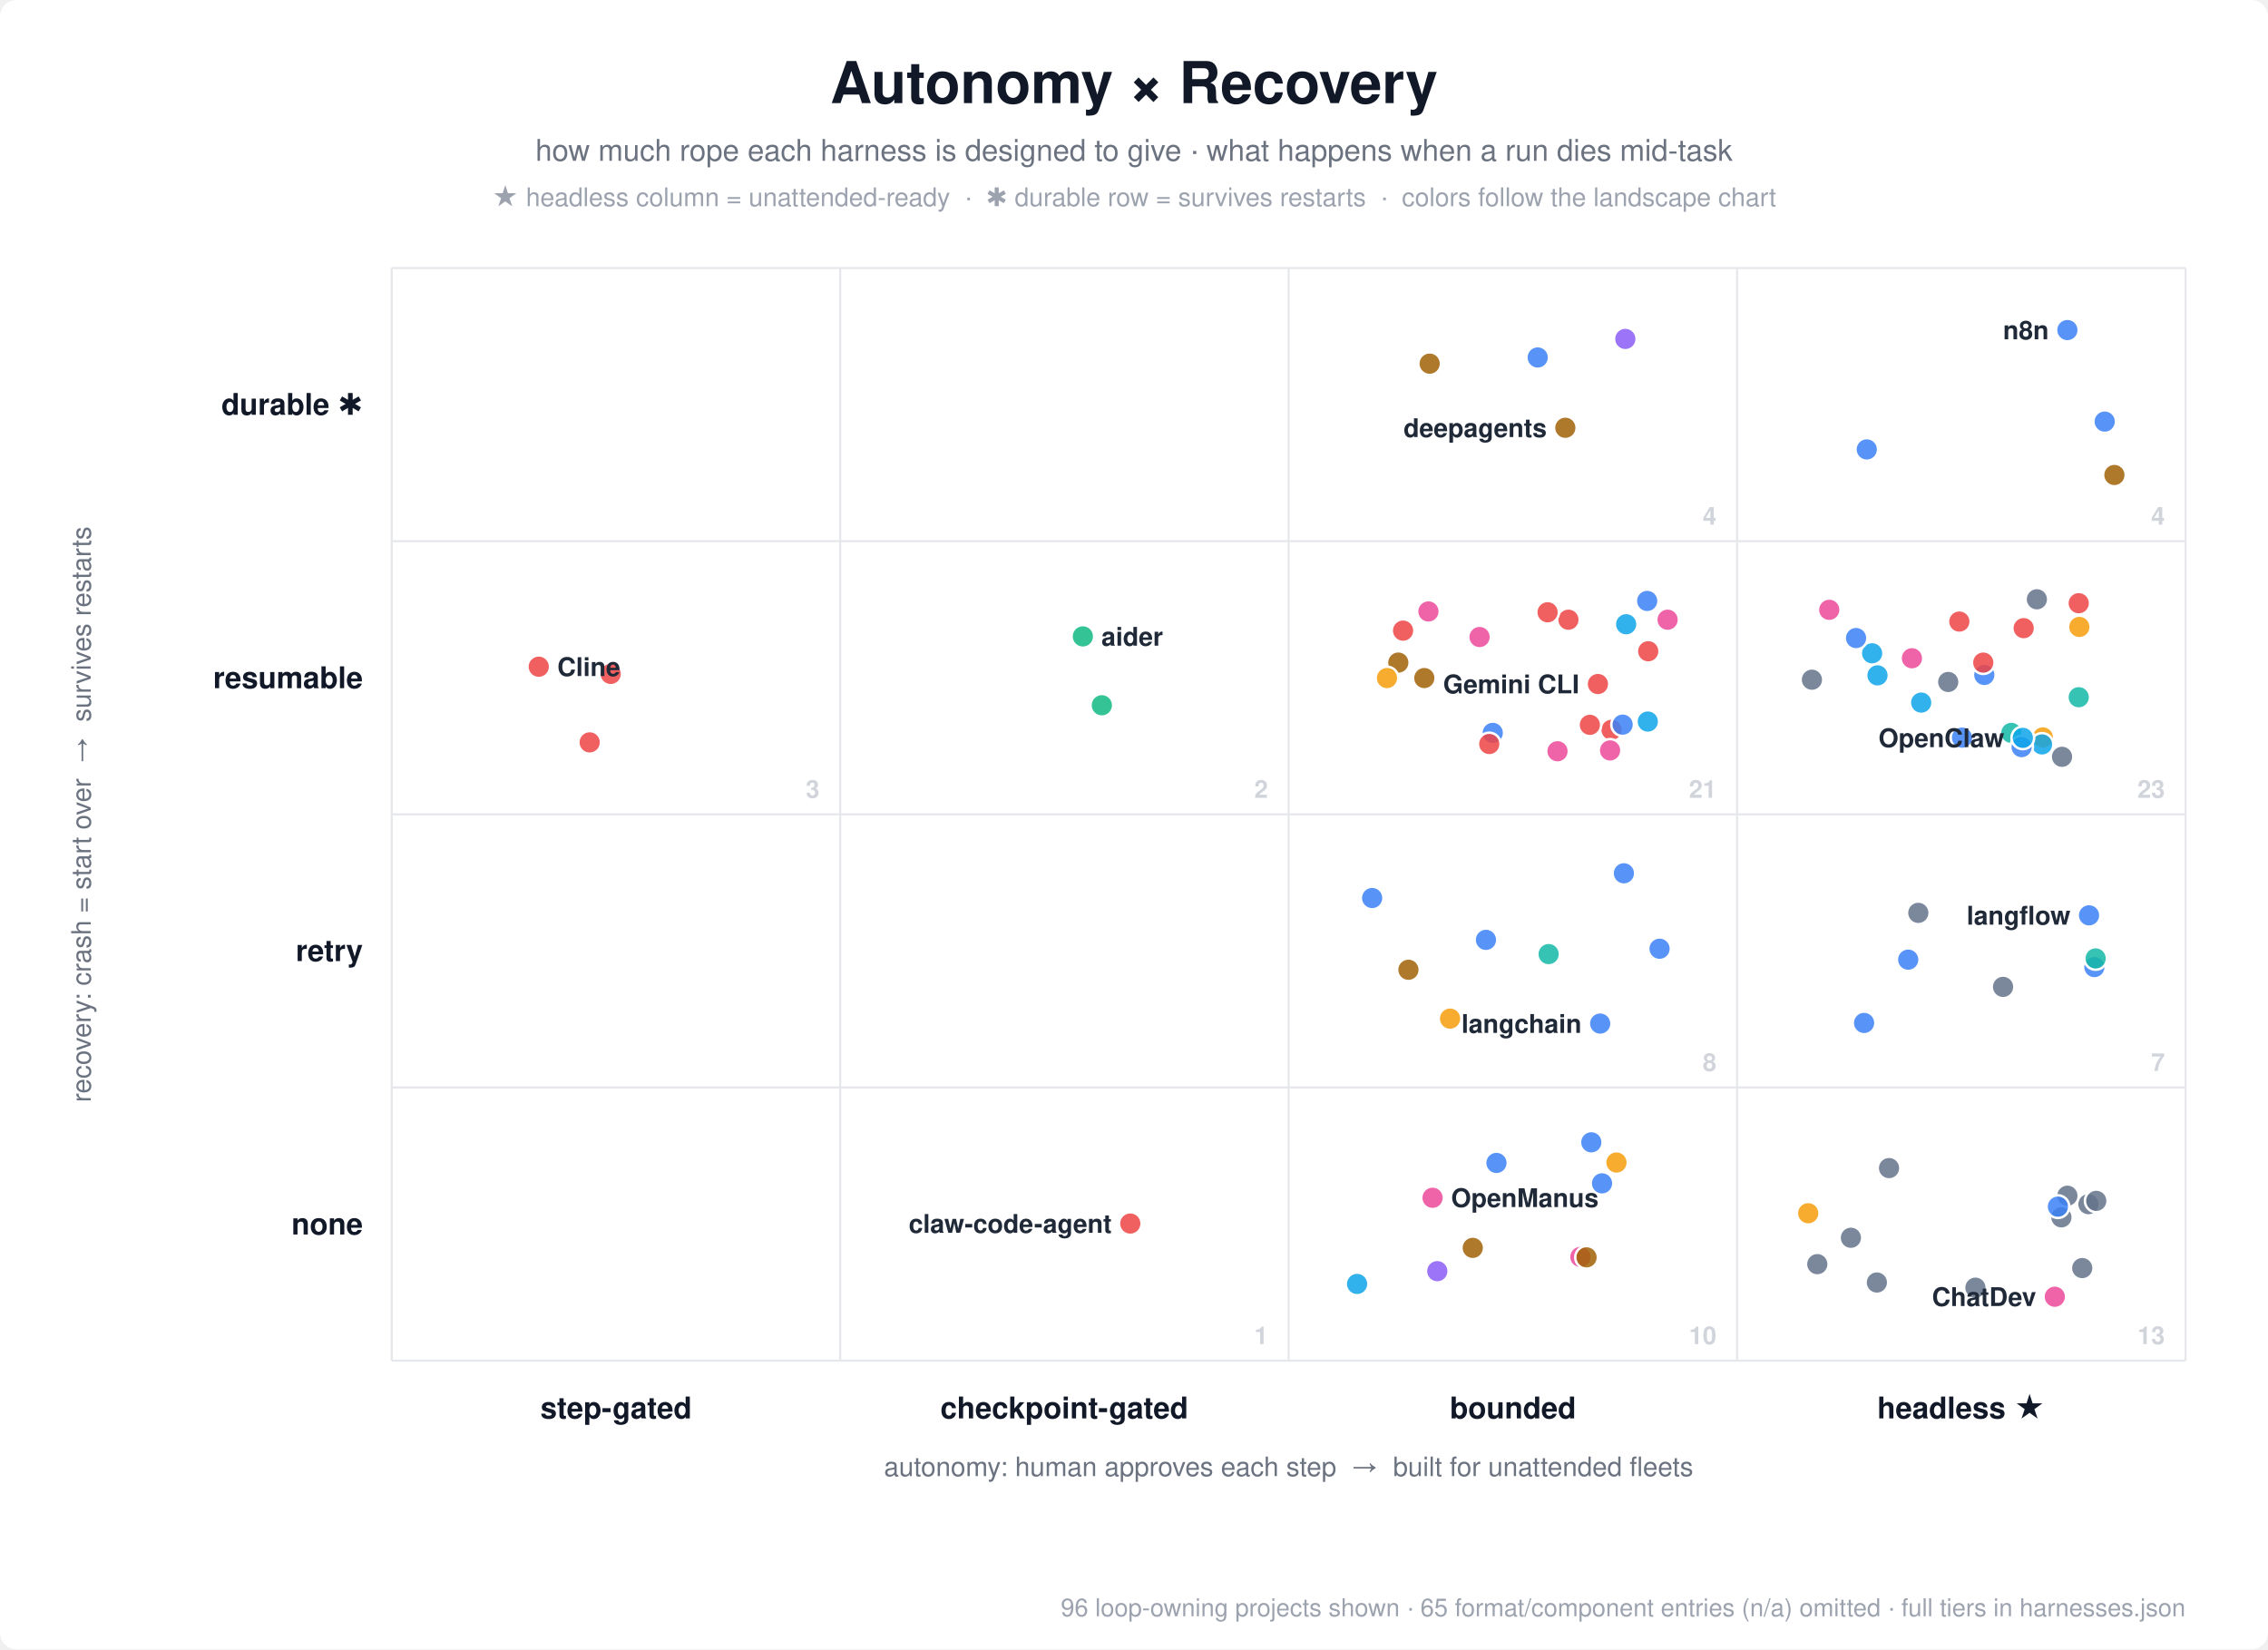
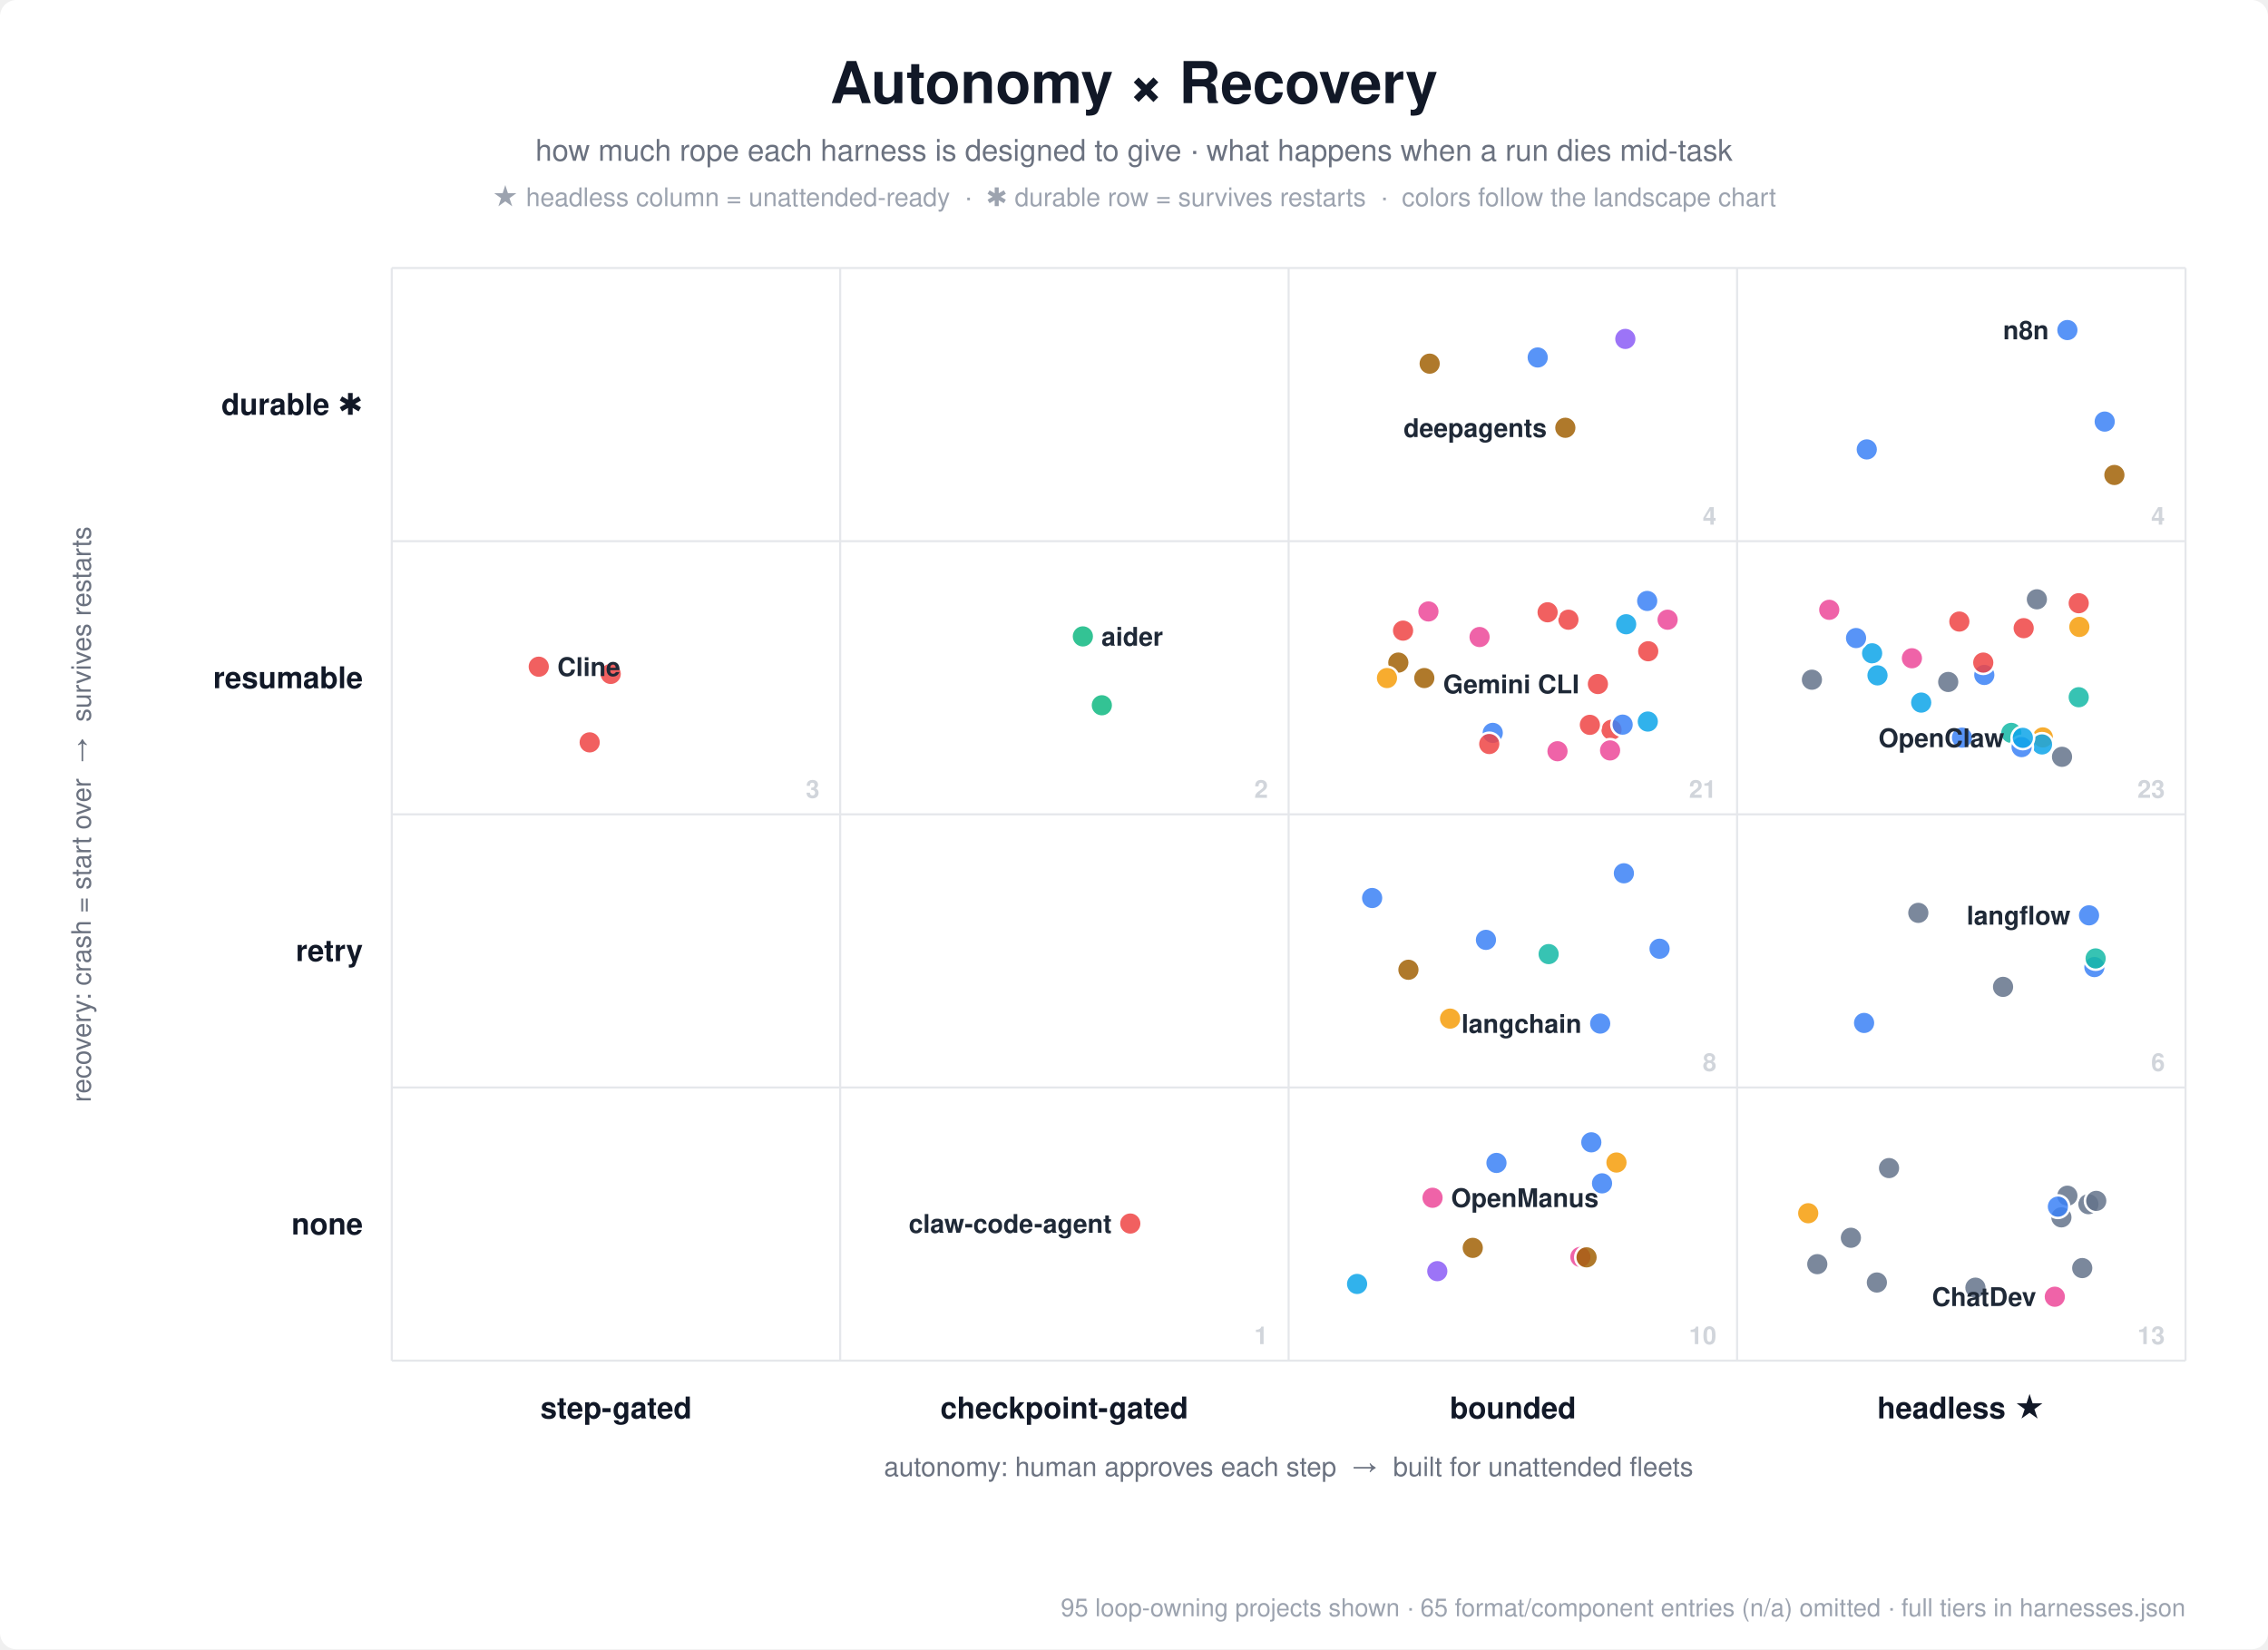
<svg xmlns="http://www.w3.org/2000/svg" viewBox="0 0 1100 800" font-family="-apple-system, 'Segoe UI', Helvetica, Arial, sans-serif">
  <rect width="1100" height="800" fill="#ffffff" rx="8" />
  <text x="550.0" y="50" text-anchor="middle" font-size="28" font-weight="700" fill="#111827">Autonomy × Recovery</text>
  <text x="550.0" y="78" text-anchor="middle" font-size="14.5" fill="#6b7280">how much rope each harness is designed to give · what happens when a run dies mid-task</text>
  <text x="550.0" y="100" text-anchor="middle" font-size="12.5" fill="#9ca3af">★ headless column = unattended-ready  ·  ✱ durable row = survives restarts  ·  colors follow the landscape chart</text>
  <line x1="190.0" y1="130" x2="190.0" y2="660" stroke="#e5e7eb" stroke-width="1" />
  <line x1="407.5" y1="130" x2="407.5" y2="660" stroke="#e5e7eb" stroke-width="1" />
  <line x1="625.0" y1="130" x2="625.0" y2="660" stroke="#e5e7eb" stroke-width="1" />
  <line x1="842.5" y1="130" x2="842.5" y2="660" stroke="#e5e7eb" stroke-width="1" />
  <line x1="1060.0" y1="130" x2="1060.0" y2="660" stroke="#e5e7eb" stroke-width="1" />
  <line x1="190" y1="130.0" x2="1060" y2="130.0" stroke="#e5e7eb" stroke-width="1" />
  <line x1="190" y1="262.5" x2="1060" y2="262.5" stroke="#e5e7eb" stroke-width="1" />
  <line x1="190" y1="395.0" x2="1060" y2="395.0" stroke="#e5e7eb" stroke-width="1" />
  <line x1="190" y1="527.5" x2="1060" y2="527.5" stroke="#e5e7eb" stroke-width="1" />
  <line x1="190" y1="660.0" x2="1060" y2="660.0" stroke="#e5e7eb" stroke-width="1" />
  <text x="298.8" y="688" text-anchor="middle" font-size="14.5" font-weight="600" fill="#111827">step-gated</text>
  <text x="516.2" y="688" text-anchor="middle" font-size="14.5" font-weight="600" fill="#111827">checkpoint-gated</text>
  <text x="733.8" y="688" text-anchor="middle" font-size="14.5" font-weight="600" fill="#111827">bounded</text>
  <text x="951.2" y="688" text-anchor="middle" font-size="14.5" font-weight="600" fill="#111827">headless ★</text>
  <text x="625.0" y="716" text-anchor="middle" font-size="13" fill="#6b7280">autonomy: human approves each step  →  built for unattended fleets</text>
  <text x="176" y="598.8" text-anchor="end" font-size="14.5" font-weight="600" fill="#111827">none</text>
  <text x="176" y="466.2" text-anchor="end" font-size="14.5" font-weight="600" fill="#111827">retry</text>
  <text x="176" y="333.8" text-anchor="end" font-size="14.5" font-weight="600" fill="#111827">resumable</text>
  <text x="176" y="201.2" text-anchor="end" font-size="14.5" font-weight="600" fill="#111827">durable ✱</text>
  <text x="44" y="395" font-size="13" fill="#6b7280" transform="rotate(-90 44 395)" text-anchor="middle">recovery: crash = start over  →  survives restarts</text>
  <text x="832.5" y="652.0" text-anchor="end" font-size="12" fill="#d1d5db" font-weight="700">10</text>
  <text x="832.5" y="254.5" text-anchor="end" font-size="12" fill="#d1d5db" font-weight="700">4</text>
  <text x="832.5" y="387.0" text-anchor="end" font-size="12" fill="#d1d5db" font-weight="700">21</text>
  <text x="397.5" y="387.0" text-anchor="end" font-size="12" fill="#d1d5db" font-weight="700">3</text>
  <text x="1050.0" y="387.0" text-anchor="end" font-size="12" fill="#d1d5db" font-weight="700">23</text>
  <text x="615.0" y="652.0" text-anchor="end" font-size="12" fill="#d1d5db" font-weight="700">1</text>
  <text x="832.5" y="519.5" text-anchor="end" font-size="12" fill="#d1d5db" font-weight="700">8</text>
  <text x="1050.0" y="652.0" text-anchor="end" font-size="12" fill="#d1d5db" font-weight="700">13</text>
  <text x="1050.0" y="254.5" text-anchor="end" font-size="12" fill="#d1d5db" font-weight="700">4</text>
-   <text x="1050.0" y="519.5" text-anchor="end" font-size="12" fill="#d1d5db" font-weight="700">7</text>
+   <text x="1050.0" y="519.5" text-anchor="end" font-size="12" fill="#d1d5db" font-weight="700">6</text>
  <text x="615.0" y="387.0" text-anchor="end" font-size="12" fill="#d1d5db" font-weight="700">2</text>
  <circle cx="958.1" cy="624.6" r="5.5" fill="#64748b" fill-opacity="0.85" stroke="#ffffff" stroke-width="1.2" />
  <circle cx="931.8" cy="340.8" r="5.5" fill="#0ea5e9" fill-opacity="0.85" stroke="#ffffff" stroke-width="1.2" />
  <circle cx="916.2" cy="566.6" r="5.5" fill="#64748b" fill-opacity="0.85" stroke="#ffffff" stroke-width="1.2" />
  <circle cx="897.7" cy="600.4" r="5.5" fill="#64748b" fill-opacity="0.85" stroke="#ffffff" stroke-width="1.2" />
  <circle cx="703.3" cy="494.1" r="5.5" fill="#f59e0b" fill-opacity="0.85" stroke="#ffffff" stroke-width="1.2" />
+   <circle cx="1009.9" cy="615.1" r="5.5" fill="#64748b" fill-opacity="0.85" stroke="#ffffff" stroke-width="1.2" />
  <circle cx="781.6" cy="354.0" r="5.5" fill="#ef4444" fill-opacity="0.85" stroke="#ffffff" stroke-width="1.2" />
-   <circle cx="1009.9" cy="615.1" r="5.5" fill="#64748b" fill-opacity="0.85" stroke="#ffffff" stroke-width="1.2" />
-   <circle cx="930.4" cy="442.8" r="5.5" fill="#64748b" fill-opacity="0.85" stroke="#ffffff" stroke-width="1.2" />
  <circle cx="725.8" cy="564.1" r="5.5" fill="#3b82f6" fill-opacity="0.85" stroke="#ffffff" stroke-width="1.2" />
  <circle cx="887.2" cy="295.8" r="5.5" fill="#ec4899" fill-opacity="0.85" stroke="#ffffff" stroke-width="1.2" />
  <circle cx="971.5" cy="478.7" r="5.5" fill="#64748b" fill-opacity="0.85" stroke="#ffffff" stroke-width="1.2" />
  <circle cx="784.0" cy="563.9" r="5.5" fill="#f59e0b" fill-opacity="0.85" stroke="#ffffff" stroke-width="1.2" />
  <circle cx="975.5" cy="355.5" r="5.5" fill="#14b8a6" fill-opacity="0.85" stroke="#ffffff" stroke-width="1.2" />
  <circle cx="777.0" cy="574.0" r="5.5" fill="#3b82f6" fill-opacity="0.85" stroke="#ffffff" stroke-width="1.2" />
  <circle cx="881.4" cy="613.2" r="5.5" fill="#64748b" fill-opacity="0.85" stroke="#ffffff" stroke-width="1.2" />
  <circle cx="697.1" cy="616.6" r="5.5" fill="#8b5cf6" fill-opacity="0.85" stroke="#ffffff" stroke-width="1.2" />
+   <circle cx="877.0" cy="588.5" r="5.5" fill="#f59e0b" fill-opacity="0.85" stroke="#ffffff" stroke-width="1.2" />
  <circle cx="548.2" cy="593.5" r="5.5" fill="#ef4444" fill-opacity="0.85" stroke="#ffffff" stroke-width="1.2" />
-   <circle cx="877.0" cy="588.5" r="5.5" fill="#f59e0b" fill-opacity="0.85" stroke="#ffffff" stroke-width="1.2" />
  <circle cx="788.3" cy="164.4" r="5.5" fill="#8b5cf6" fill-opacity="0.85" stroke="#ffffff" stroke-width="1.2" />
  <circle cx="714.3" cy="605.3" r="5.5" fill="#a16207" fill-opacity="0.85" stroke="#ffffff" stroke-width="1.2" />
  <circle cx="878.8" cy="329.7" r="5.5" fill="#64748b" fill-opacity="0.85" stroke="#ffffff" stroke-width="1.2" />
  <circle cx="1012.9" cy="584.1" r="5.5" fill="#64748b" fill-opacity="0.85" stroke="#ffffff" stroke-width="1.2" />
  <circle cx="910.3" cy="622.1" r="5.5" fill="#64748b" fill-opacity="0.85" stroke="#ffffff" stroke-width="1.2" />
+   <circle cx="930.4" cy="442.8" r="5.5" fill="#64748b" fill-opacity="0.85" stroke="#ffffff" stroke-width="1.2" />
  <circle cx="1016.7" cy="582.5" r="5.5" fill="#64748b" fill-opacity="0.85" stroke="#ffffff" stroke-width="1.2" />
  <circle cx="658.2" cy="622.8" r="5.5" fill="#0ea5e9" fill-opacity="0.85" stroke="#ffffff" stroke-width="1.2" />
  <circle cx="1002.7" cy="580.0" r="5.5" fill="#64748b" fill-opacity="0.85" stroke="#ffffff" stroke-width="1.2" />
  <circle cx="1000.1" cy="367.1" r="5.5" fill="#64748b" fill-opacity="0.85" stroke="#ffffff" stroke-width="1.2" />
  <circle cx="798.9" cy="291.5" r="5.5" fill="#3b82f6" fill-opacity="0.85" stroke="#ffffff" stroke-width="1.2" />
  <circle cx="678.2" cy="321.4" r="5.5" fill="#a16207" fill-opacity="0.85" stroke="#ffffff" stroke-width="1.2" />
  <circle cx="999.8" cy="590.5" r="5.5" fill="#64748b" fill-opacity="0.85" stroke="#ffffff" stroke-width="1.2" />
  <circle cx="787.6" cy="423.6" r="5.5" fill="#3b82f6" fill-opacity="0.85" stroke="#ffffff" stroke-width="1.2" />
  <circle cx="998.1" cy="585.3" r="5.5" fill="#3b82f6" fill-opacity="0.85" stroke="#ffffff" stroke-width="1.2" />
  <circle cx="1025.5" cy="230.4" r="5.5" fill="#a16207" fill-opacity="0.85" stroke="#ffffff" stroke-width="1.2" />
  <circle cx="987.9" cy="290.7" r="5.5" fill="#64748b" fill-opacity="0.85" stroke="#ffffff" stroke-width="1.2" />
  <circle cx="690.8" cy="328.9" r="5.5" fill="#a16207" fill-opacity="0.85" stroke="#ffffff" stroke-width="1.2" />
  <circle cx="724.0" cy="355.5" r="5.5" fill="#3b82f6" fill-opacity="0.85" stroke="#ffffff" stroke-width="1.2" />
  <circle cx="990.8" cy="357.7" r="5.5" fill="#f59e0b" fill-opacity="0.85" stroke="#ffffff" stroke-width="1.2" />
+   <circle cx="1015.8" cy="469.1" r="5.5" fill="#3b82f6" fill-opacity="0.85" stroke="#ffffff" stroke-width="1.2" />
  <circle cx="672.7" cy="328.9" r="5.5" fill="#f59e0b" fill-opacity="0.85" stroke="#ffffff" stroke-width="1.2" />
-   <circle cx="1015.8" cy="469.1" r="5.5" fill="#3b82f6" fill-opacity="0.85" stroke="#ffffff" stroke-width="1.2" />
  <circle cx="1016.4" cy="464.9" r="5.5" fill="#14b8a6" fill-opacity="0.85" stroke="#ffffff" stroke-width="1.2" />
  <circle cx="766.5" cy="609.7" r="5.5" fill="#ec4899" fill-opacity="0.85" stroke="#ffffff" stroke-width="1.2" />
  <circle cx="808.8" cy="300.6" r="5.5" fill="#ec4899" fill-opacity="0.85" stroke="#ffffff" stroke-width="1.2" />
  <circle cx="717.6" cy="309.0" r="5.5" fill="#ec4899" fill-opacity="0.85" stroke="#ffffff" stroke-width="1.2" />
  <circle cx="951.6" cy="357.8" r="5.5" fill="#3b82f6" fill-opacity="0.85" stroke="#ffffff" stroke-width="1.2" />
  <circle cx="799.2" cy="350.0" r="5.5" fill="#0ea5e9" fill-opacity="0.85" stroke="#ffffff" stroke-width="1.2" />
  <circle cx="944.9" cy="330.8" r="5.5" fill="#64748b" fill-opacity="0.85" stroke="#ffffff" stroke-width="1.2" />
  <circle cx="788.7" cy="302.8" r="5.5" fill="#0ea5e9" fill-opacity="0.85" stroke="#ffffff" stroke-width="1.2" />
  <circle cx="990.4" cy="361.1" r="5.5" fill="#0ea5e9" fill-opacity="0.85" stroke="#ffffff" stroke-width="1.2" />
  <circle cx="693.4" cy="176.4" r="5.5" fill="#a16207" fill-opacity="0.85" stroke="#ffffff" stroke-width="1.2" />
  <circle cx="1008.5" cy="304.1" r="5.5" fill="#f59e0b" fill-opacity="0.85" stroke="#ffffff" stroke-width="1.2" />
  <circle cx="962.4" cy="327.4" r="5.5" fill="#3b82f6" fill-opacity="0.85" stroke="#ffffff" stroke-width="1.2" />
  <circle cx="980.5" cy="362.4" r="5.5" fill="#3b82f6" fill-opacity="0.85" stroke="#ffffff" stroke-width="1.2" />
-   <circle cx="722.3" cy="360.9" r="5.5" fill="#ef4444" fill-opacity="0.85" stroke="#ffffff" stroke-width="1.2" />
  <circle cx="771.8" cy="554.1" r="5.5" fill="#3b82f6" fill-opacity="0.85" stroke="#ffffff" stroke-width="1.2" />
  <circle cx="905.4" cy="218.0" r="5.5" fill="#3b82f6" fill-opacity="0.85" stroke="#ffffff" stroke-width="1.2" />
  <circle cx="296.2" cy="326.9" r="5.5" fill="#ef4444" fill-opacity="0.85" stroke="#ffffff" stroke-width="1.2" />
+   <circle cx="722.3" cy="360.9" r="5.5" fill="#ef4444" fill-opacity="0.85" stroke="#ffffff" stroke-width="1.2" />
  <circle cx="683.1" cy="470.4" r="5.5" fill="#a16207" fill-opacity="0.85" stroke="#ffffff" stroke-width="1.2" />
  <circle cx="961.9" cy="321.4" r="5.5" fill="#ef4444" fill-opacity="0.85" stroke="#ffffff" stroke-width="1.2" />
  <circle cx="286.0" cy="360.1" r="5.5" fill="#ef4444" fill-opacity="0.85" stroke="#ffffff" stroke-width="1.2" />
  <circle cx="799.4" cy="315.9" r="5.5" fill="#ef4444" fill-opacity="0.85" stroke="#ffffff" stroke-width="1.2" />
  <circle cx="745.8" cy="173.4" r="5.5" fill="#3b82f6" fill-opacity="0.85" stroke="#ffffff" stroke-width="1.2" />
  <circle cx="760.7" cy="300.6" r="5.5" fill="#ef4444" fill-opacity="0.85" stroke="#ffffff" stroke-width="1.2" />
  <circle cx="759.2" cy="207.5" r="5.5" fill="#a16207" fill-opacity="0.85" stroke="#ffffff" stroke-width="1.2" />
  <circle cx="720.7" cy="455.9" r="5.5" fill="#3b82f6" fill-opacity="0.85" stroke="#ffffff" stroke-width="1.2" />
  <circle cx="692.8" cy="296.6" r="5.5" fill="#ec4899" fill-opacity="0.85" stroke="#ffffff" stroke-width="1.2" />
  <circle cx="769.5" cy="609.9" r="5.5" fill="#a16207" fill-opacity="0.85" stroke="#ffffff" stroke-width="1.2" />
  <circle cx="751.1" cy="462.8" r="5.5" fill="#14b8a6" fill-opacity="0.85" stroke="#ffffff" stroke-width="1.2" />
  <circle cx="996.6" cy="629.0" r="5.5" fill="#ec4899" fill-opacity="0.85" stroke="#ffffff" stroke-width="1.2" />
  <circle cx="534.4" cy="342.1" r="5.5" fill="#10b981" fill-opacity="0.85" stroke="#ffffff" stroke-width="1.2" />
  <circle cx="908.0" cy="316.9" r="5.5" fill="#0ea5e9" fill-opacity="0.85" stroke="#ffffff" stroke-width="1.2" />
  <circle cx="1020.8" cy="204.5" r="5.5" fill="#3b82f6" fill-opacity="0.85" stroke="#ffffff" stroke-width="1.2" />
  <circle cx="787.0" cy="351.5" r="5.5" fill="#3b82f6" fill-opacity="0.85" stroke="#ffffff" stroke-width="1.2" />
  <circle cx="525.2" cy="308.7" r="5.5" fill="#10b981" fill-opacity="0.85" stroke="#ffffff" stroke-width="1.2" />
  <circle cx="665.5" cy="435.6" r="5.5" fill="#3b82f6" fill-opacity="0.85" stroke="#ffffff" stroke-width="1.2" />
  <circle cx="1008.2" cy="292.6" r="5.5" fill="#ef4444" fill-opacity="0.85" stroke="#ffffff" stroke-width="1.2" />
-   <circle cx="925.5" cy="465.5" r="5.5" fill="#3b82f6" fill-opacity="0.85" stroke="#ffffff" stroke-width="1.2" />
  <circle cx="780.9" cy="364.0" r="5.5" fill="#ec4899" fill-opacity="0.85" stroke="#ffffff" stroke-width="1.2" />
  <circle cx="694.8" cy="581.0" r="5.5" fill="#ec4899" fill-opacity="0.85" stroke="#ffffff" stroke-width="1.2" />
  <circle cx="755.4" cy="364.4" r="5.5" fill="#ec4899" fill-opacity="0.85" stroke="#ffffff" stroke-width="1.2" />
  <circle cx="261.3" cy="323.4" r="5.5" fill="#ef4444" fill-opacity="0.85" stroke="#ffffff" stroke-width="1.2" />
  <circle cx="680.5" cy="305.9" r="5.5" fill="#ef4444" fill-opacity="0.85" stroke="#ffffff" stroke-width="1.2" />
  <circle cx="927.3" cy="319.3" r="5.5" fill="#ec4899" fill-opacity="0.85" stroke="#ffffff" stroke-width="1.2" />
  <circle cx="1008.2" cy="338.2" r="5.5" fill="#14b8a6" fill-opacity="0.85" stroke="#ffffff" stroke-width="1.2" />
  <circle cx="950.3" cy="301.5" r="5.5" fill="#ef4444" fill-opacity="0.85" stroke="#ffffff" stroke-width="1.2" />
  <circle cx="771.1" cy="351.6" r="5.5" fill="#ef4444" fill-opacity="0.85" stroke="#ffffff" stroke-width="1.2" />
  <circle cx="750.6" cy="297.0" r="5.5" fill="#ef4444" fill-opacity="0.85" stroke="#ffffff" stroke-width="1.2" />
  <circle cx="775.0" cy="331.8" r="5.5" fill="#ef4444" fill-opacity="0.85" stroke="#ffffff" stroke-width="1.2" />
  <circle cx="804.9" cy="460.2" r="5.5" fill="#3b82f6" fill-opacity="0.85" stroke="#ffffff" stroke-width="1.2" />
  <circle cx="776.1" cy="496.5" r="5.5" fill="#3b82f6" fill-opacity="0.85" stroke="#ffffff" stroke-width="1.2" />
  <circle cx="904.1" cy="496.2" r="5.5" fill="#3b82f6" fill-opacity="0.85" stroke="#ffffff" stroke-width="1.2" />
  <circle cx="1013.2" cy="444.0" r="5.5" fill="#3b82f6" fill-opacity="0.85" stroke="#ffffff" stroke-width="1.2" />
  <circle cx="900.2" cy="309.5" r="5.5" fill="#3b82f6" fill-opacity="0.85" stroke="#ffffff" stroke-width="1.2" />
  <circle cx="981.5" cy="304.7" r="5.5" fill="#ef4444" fill-opacity="0.85" stroke="#ffffff" stroke-width="1.2" />
  <circle cx="1002.7" cy="160.1" r="5.5" fill="#3b82f6" fill-opacity="0.85" stroke="#ffffff" stroke-width="1.2" />
  <circle cx="910.6" cy="327.6" r="5.5" fill="#0ea5e9" fill-opacity="0.85" stroke="#ffffff" stroke-width="1.2" />
  <circle cx="981.1" cy="357.9" r="5.5" fill="#0ea5e9" fill-opacity="0.85" stroke="#ffffff" stroke-width="1.2" />
  <text x="703.8" y="585.5" text-anchor="start" font-size="12.5" font-weight="600" fill="#1f2937">OpenManus</text>
  <text x="750.2" y="212.0" text-anchor="end" font-size="12.5" font-weight="600" fill="#1f2937">deepagents</text>
  <text x="766.0" y="336.3" text-anchor="end" font-size="12.5" font-weight="600" fill="#1f2937">Gemini CLI</text>
  <text x="270.3" y="327.9" text-anchor="start" font-size="12.5" font-weight="600" fill="#1f2937">Cline</text>
  <text x="972.1" y="362.4" text-anchor="end" font-size="12.5" font-weight="600" fill="#1f2937">OpenClaw</text>
  <text x="539.2" y="598.0" text-anchor="end" font-size="12.5" font-weight="600" fill="#1f2937">claw-code-agent</text>
  <text x="767.1" y="501.0" text-anchor="end" font-size="12.5" font-weight="600" fill="#1f2937">langchain</text>
  <text x="987.6" y="633.5" text-anchor="end" font-size="12.5" font-weight="600" fill="#1f2937">ChatDev</text>
  <text x="993.7" y="164.6" text-anchor="end" font-size="12.5" font-weight="600" fill="#1f2937">n8n</text>
  <text x="1004.2" y="448.5" text-anchor="end" font-size="12.5" font-weight="600" fill="#1f2937">langflow</text>
  <text x="534.2" y="313.2" text-anchor="start" font-size="12.5" font-weight="600" fill="#1f2937">aider</text>
-   <text x="1060" y="784" text-anchor="end" font-size="12" fill="#9ca3af">96 loop-owning projects shown · 65 format/component entries (n/a) omitted · full tiers in harnesses.json</text>
+   <text x="1060" y="784" text-anchor="end" font-size="12" fill="#9ca3af">95 loop-owning projects shown · 65 format/component entries (n/a) omitted · full tiers in harnesses.json</text>
</svg>
